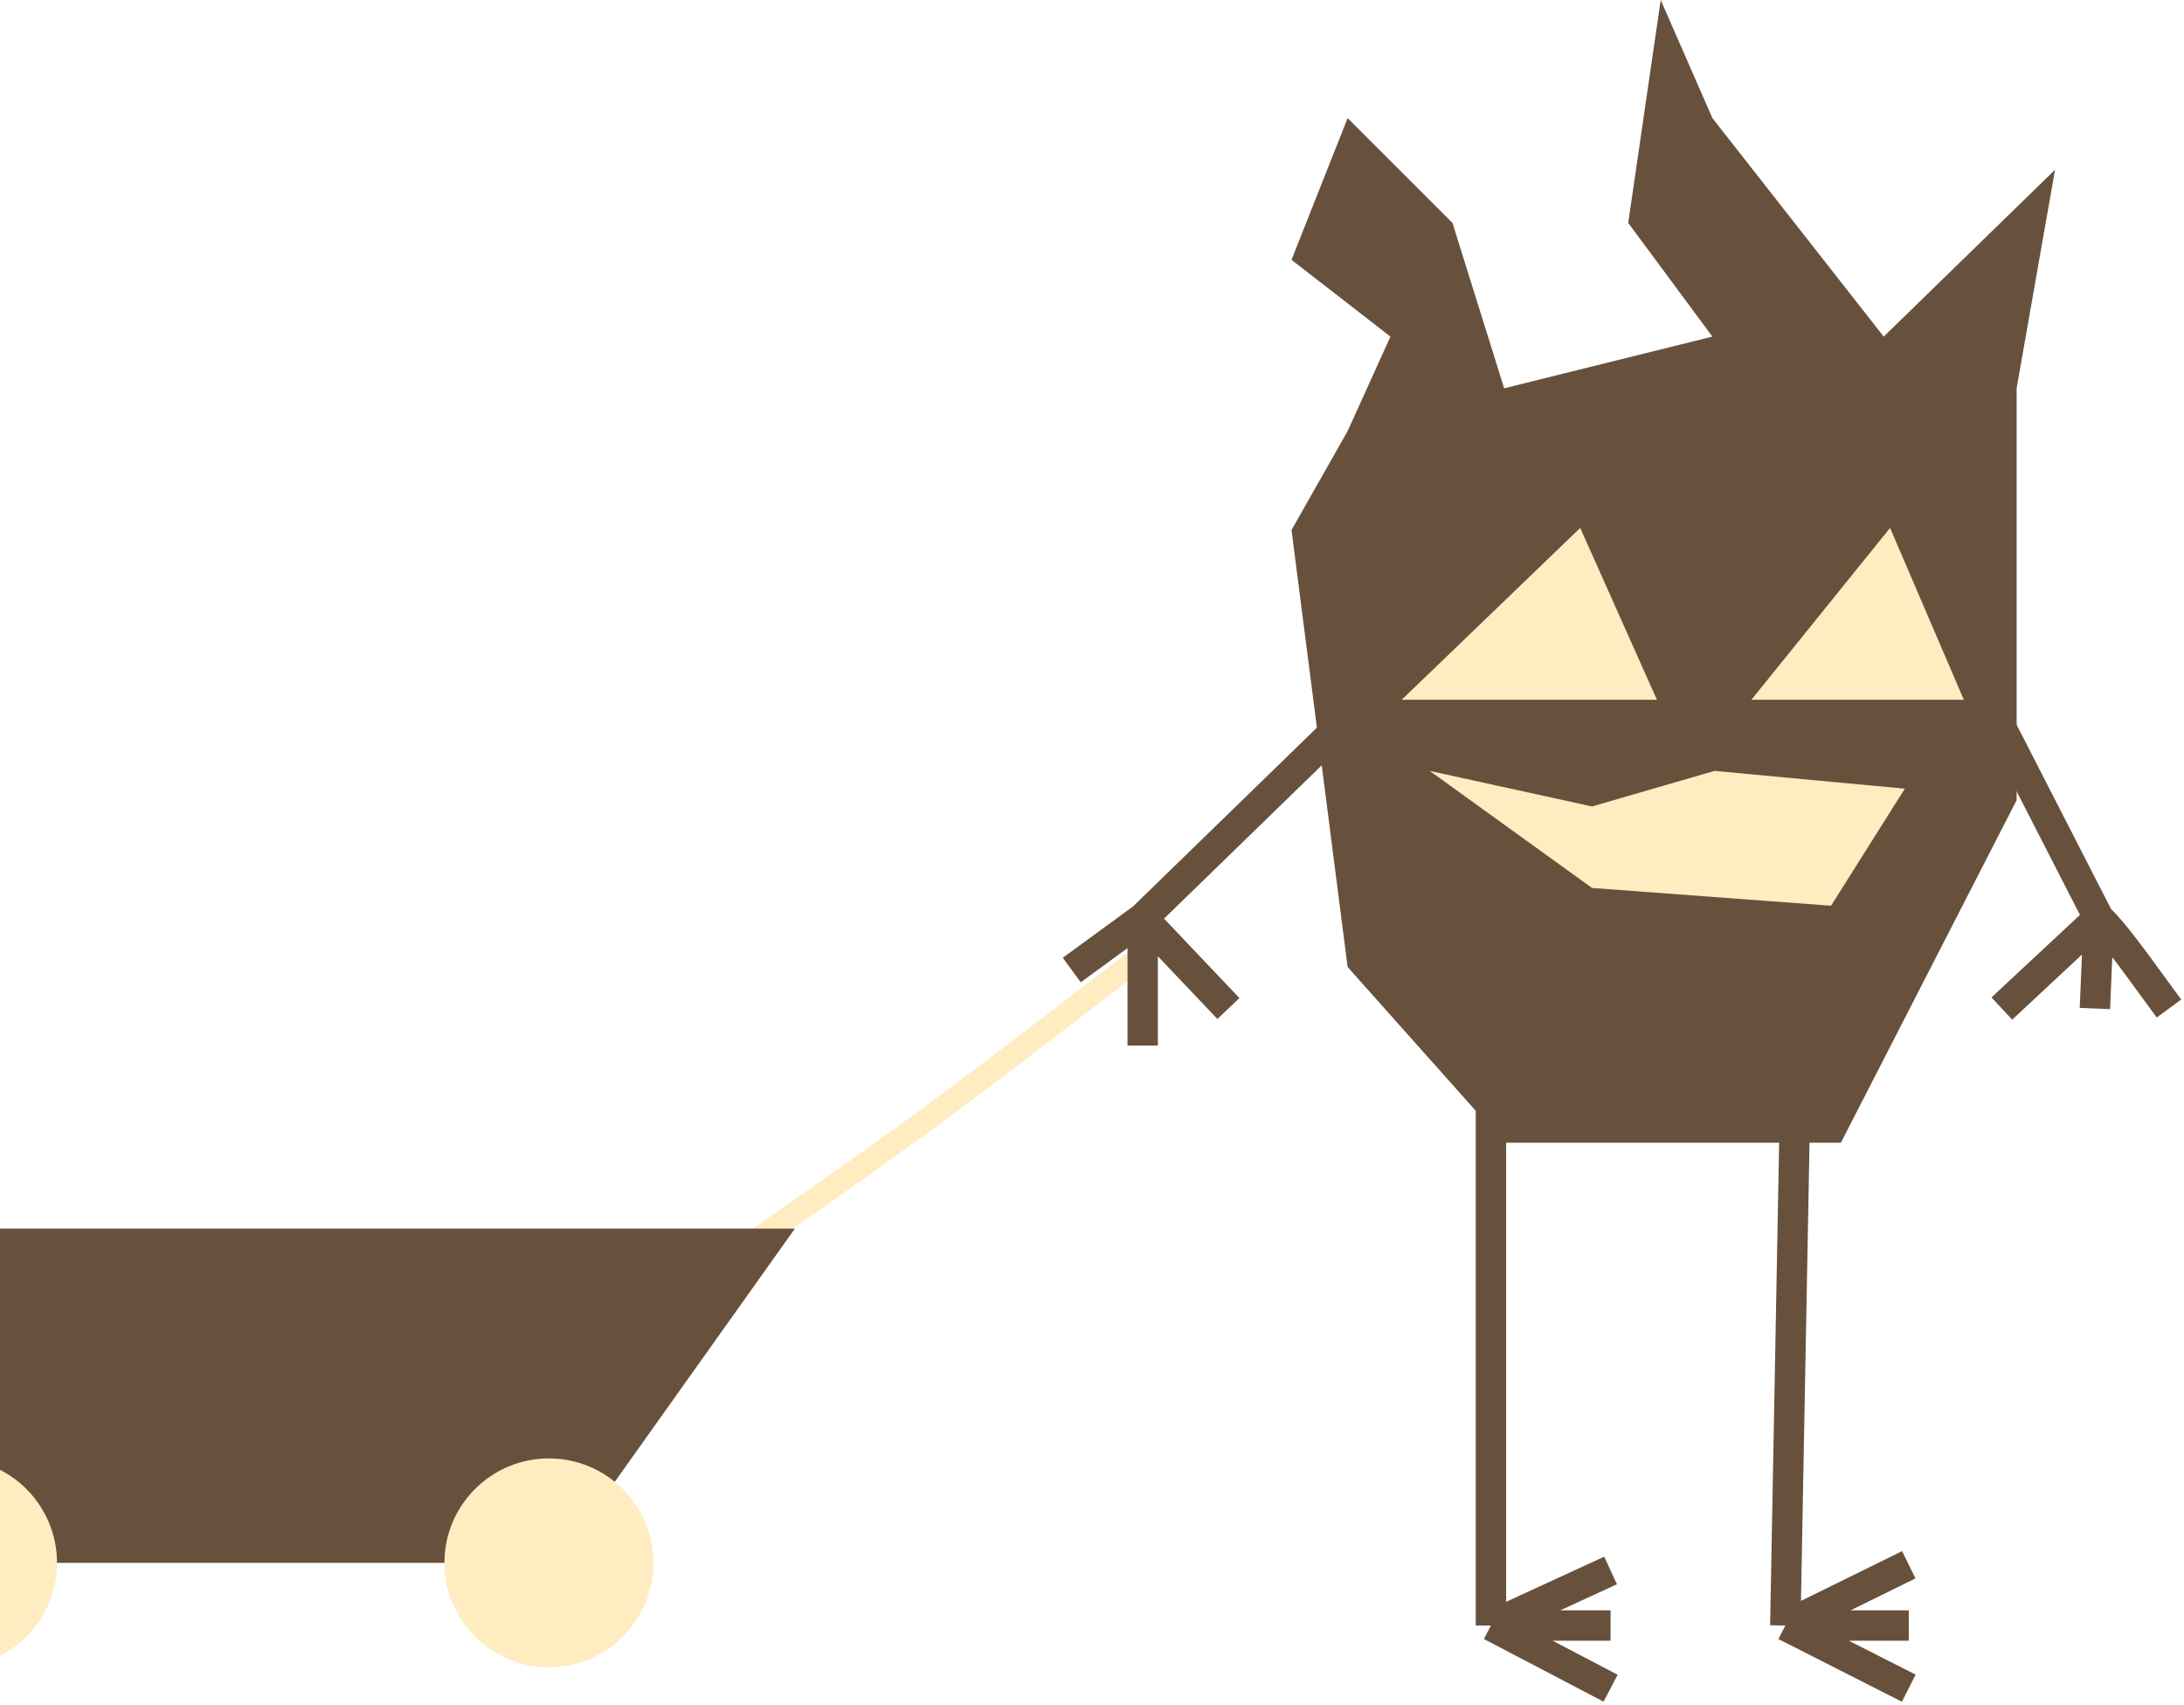
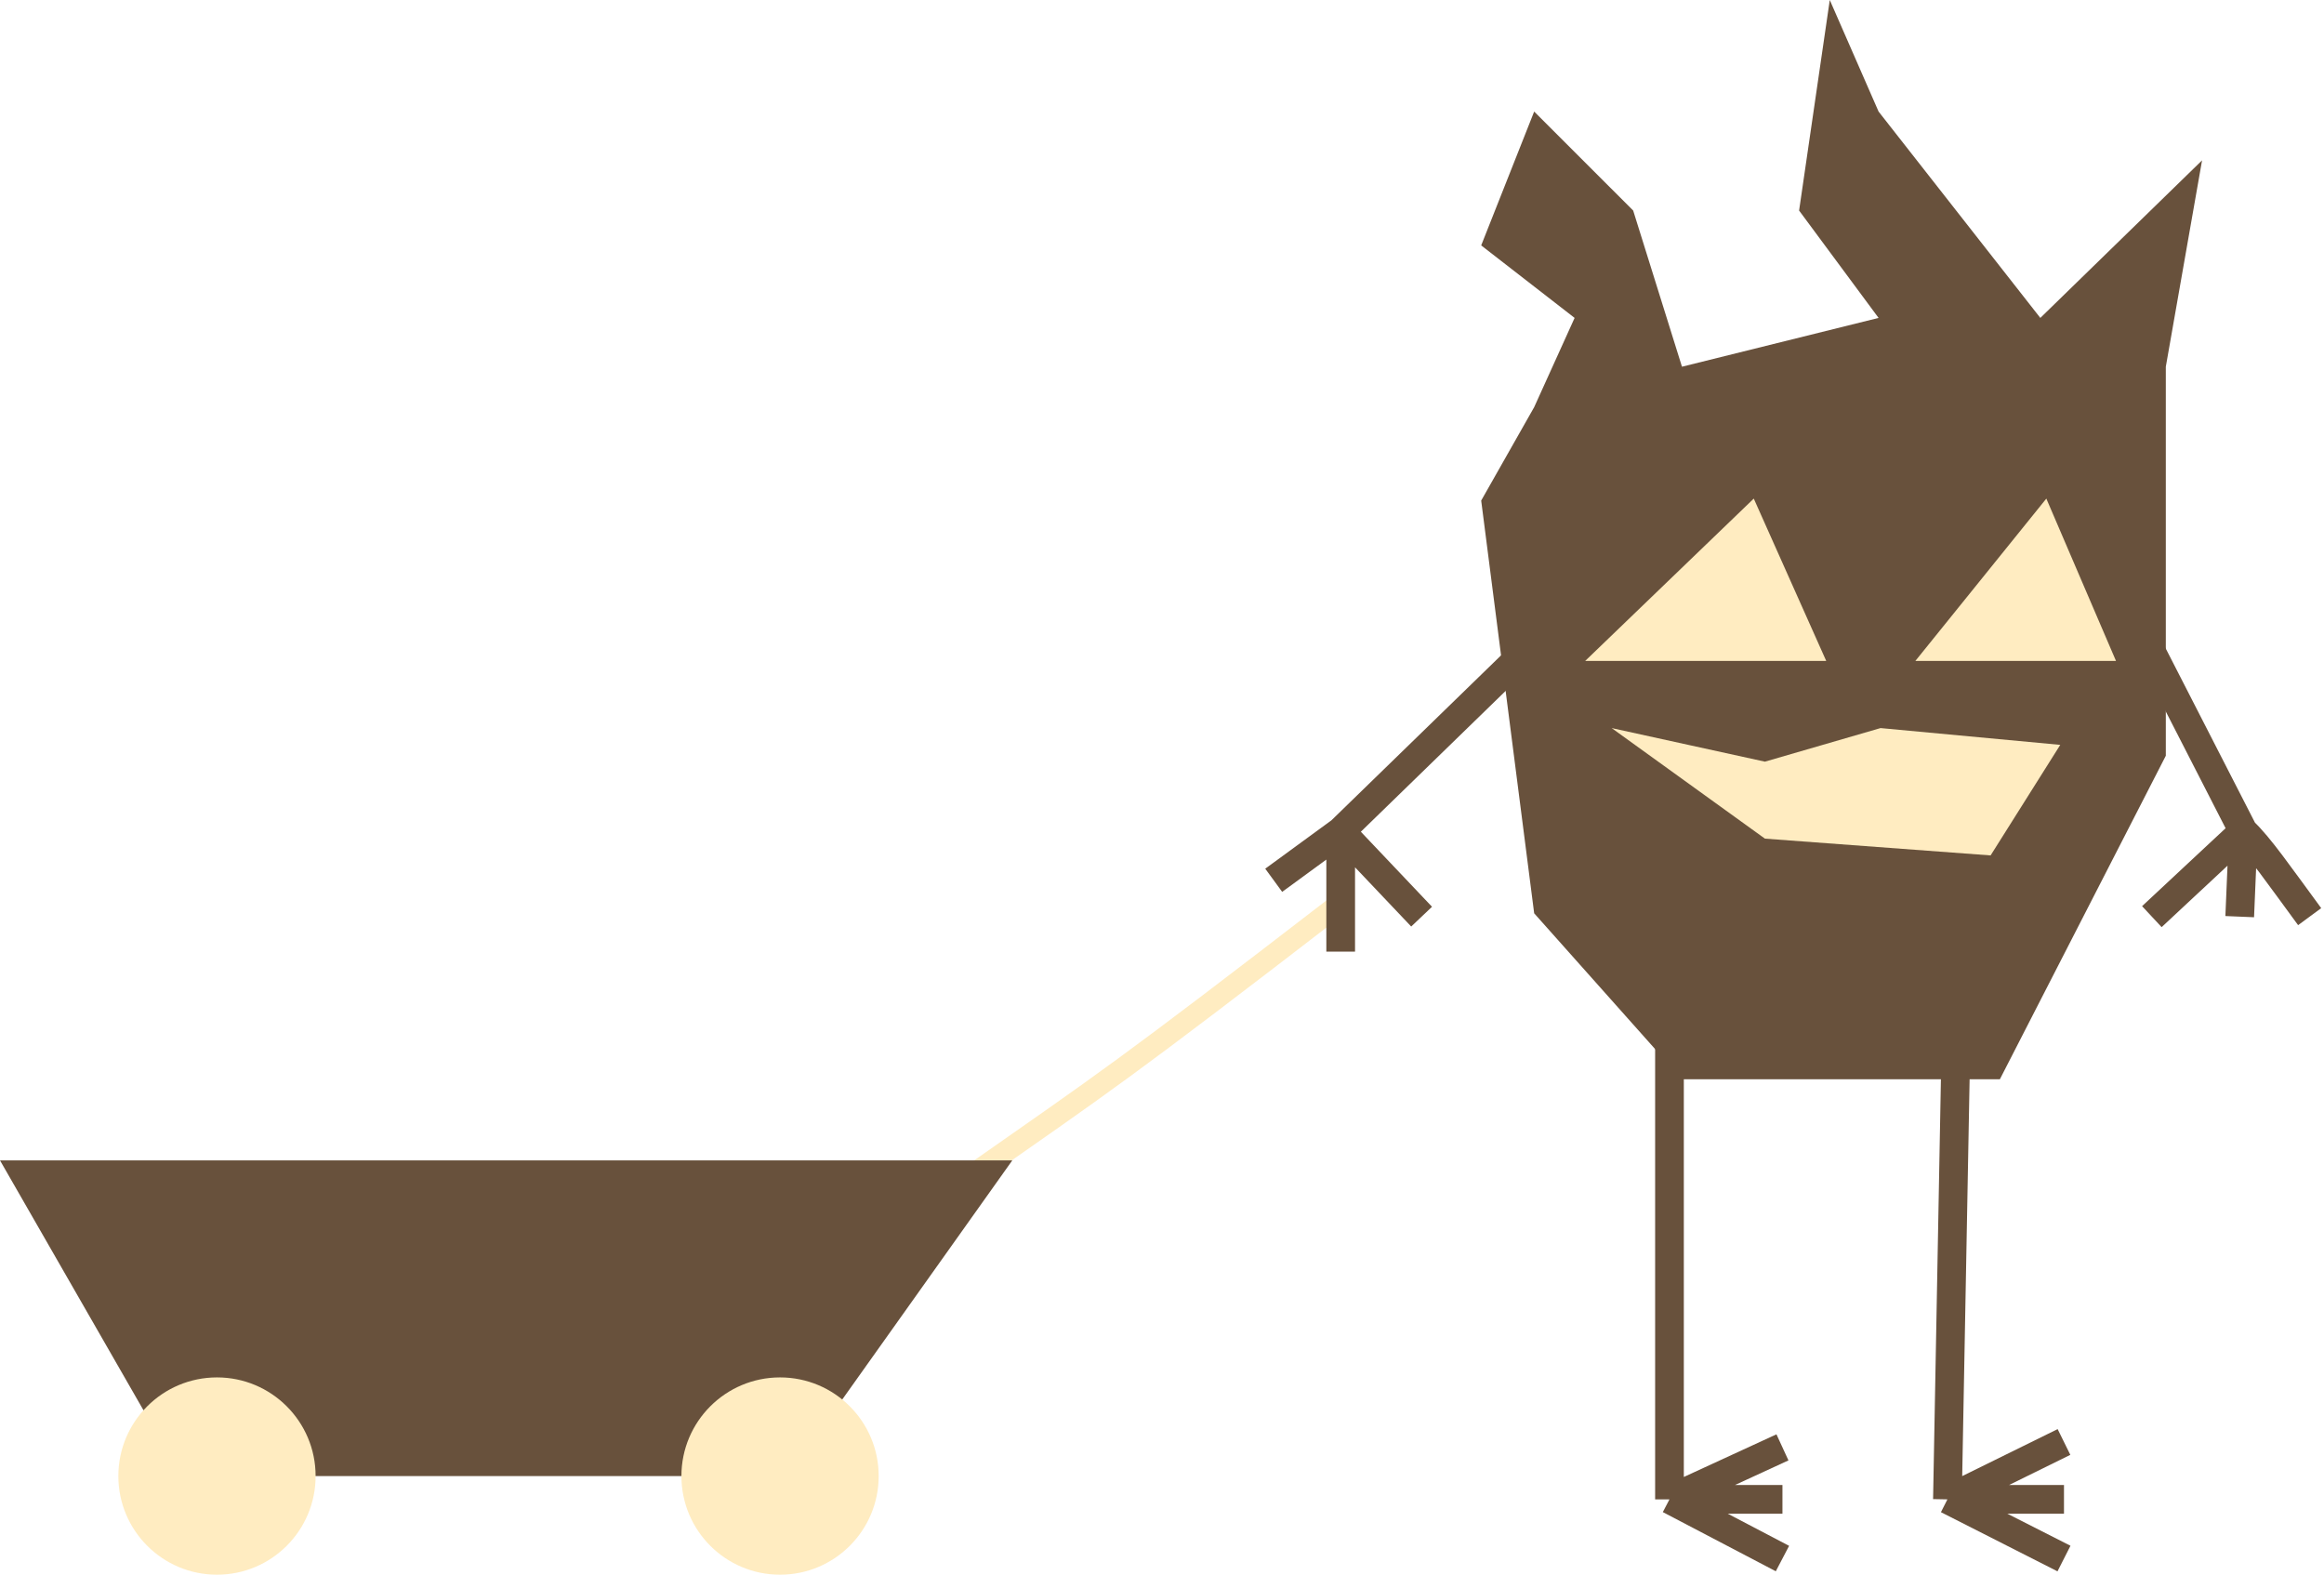
- <svg xmlns="http://www.w3.org/2000/svg" width="524" height="409" viewBox="0 0 524 409" fill="none">
-   <path d="M179.541 298.931C215.996 273.413 219.186 271.59 274.78 228.755" stroke="#FFECC1" stroke-width="5.468" />
-   <path d="M320.804 174.984L274.163 220.336M274.163 220.336L257.143 232.773M274.163 220.336V250.896M274.163 220.336L294.729 242.012M480.295 174.984L503.535 220.336M502.623 242.012L503.535 220.336M503.535 220.336L480.295 242.012M503.535 220.336C507.636 224.198 512.649 231.489 520.395 242.012M357.715 257.919V390.069M357.715 390.069H386.423M357.715 390.069L386.423 376.854M357.715 390.069L386.423 405.106M430.625 267.944L428.346 390.069M428.346 390.069H457.966M428.346 390.069L457.966 375.487M428.346 390.069L457.966 405.106" stroke="#68513C" stroke-width="7.291" />
-   <path d="M190.712 294.83H-66.531L-20.468 375.031H133.665L190.712 294.83Z" fill="#68513C" />
-   <path d="M441.677 274.208H360.89L323.331 232.049L309.867 127.184L323.331 103.448L333.607 80.774L309.867 62.352L323.331 28.342L348.489 53.495L360.89 93.174L410.851 80.774L390.654 53.495L398.449 0L410.851 28.342L451.953 80.774L493.055 40.742L483.842 93.174V192.016L441.677 274.208Z" fill="#68513C" />
-   <path d="M379.135 126.681L336.298 167.923H397.544L379.135 126.681Z" fill="#FFECC1" />
-   <path d="M453.48 126.681L420.202 167.923H471.181L453.48 126.681Z" fill="#FFECC1" />
-   <path d="M381.967 193.521L343.024 184.988L381.967 213.075L439.319 217.341L457.02 189.254L411.351 184.988L381.967 193.521Z" fill="#FFECC1" />
-   <circle cx="-11.392" cy="375.031" r="25.063" fill="#FFECC1" />
-   <circle cx="131.694" cy="375.031" r="25.063" fill="#FFECC1" />
+ <svg xmlns="http://www.w3.org/2000/svg" width="648" height="439" viewBox="0 0 648 439" fill="none">
+   <path d="M269 329C309 301 312.5 299 373.5 252" stroke="#FFECC1" stroke-width="6" />
+   <path d="M425 182L373.823 231.761M373.823 231.761L355.148 245.408M373.823 231.761V265.294M373.823 231.761L396.389 255.546M600 182L625.5 231.761M624.5 255.546L625.5 231.761M625.5 231.761L600 255.546M625.5 231.761C630 236 635.5 244 644 255.546M465.5 273V418M465.5 418H497M465.5 418L497 403.5M465.5 418L497 434.5M545.5 284L543 418M543 418H575.5M543 418L575.5 402M543 418L575.5 434.5" stroke="#68513C" stroke-width="8" />
+   <path d="M282.257 323.5H0L50.542 411.5H219.663L282.257 323.5Z" fill="#68513C" />
+   <path d="M557.627 300.872H468.984L427.773 254.614L412.999 139.552L427.773 113.507L439.048 88.629L412.999 68.415L427.773 31.098L455.377 58.697L468.984 102.234L523.803 88.629L501.642 58.697L510.196 0L523.803 31.098L568.902 88.629L614.001 44.703L603.893 102.234V210.688L557.627 300.872Z" fill="#68513C" />
+   <path d="M489.003 139L442 184.252H509.202L489.003 139Z" fill="#FFECC1" />
+   <path d="M570.577 139L534.063 184.252H590L570.577 139Z" fill="#FFECC1" />
+   <path d="M492.11 212.339L449.381 202.977L492.11 233.795L555.039 238.476L574.462 207.658L524.352 202.977L492.11 212.339Z" fill="#FFECC1" />
+   <circle cx="60.5" cy="411.5" r="27.5" fill="#FFECC1" />
+   <circle cx="217.5" cy="411.5" r="27.5" fill="#FFECC1" />
</svg>
